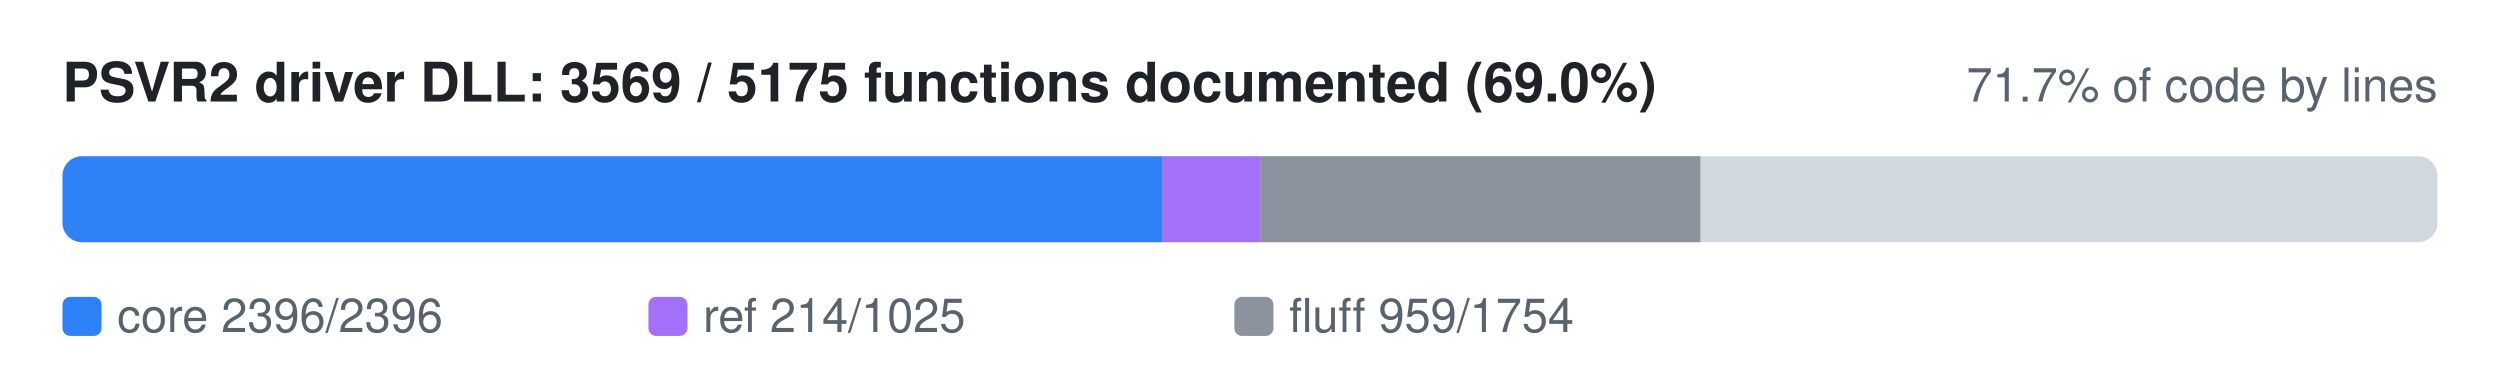
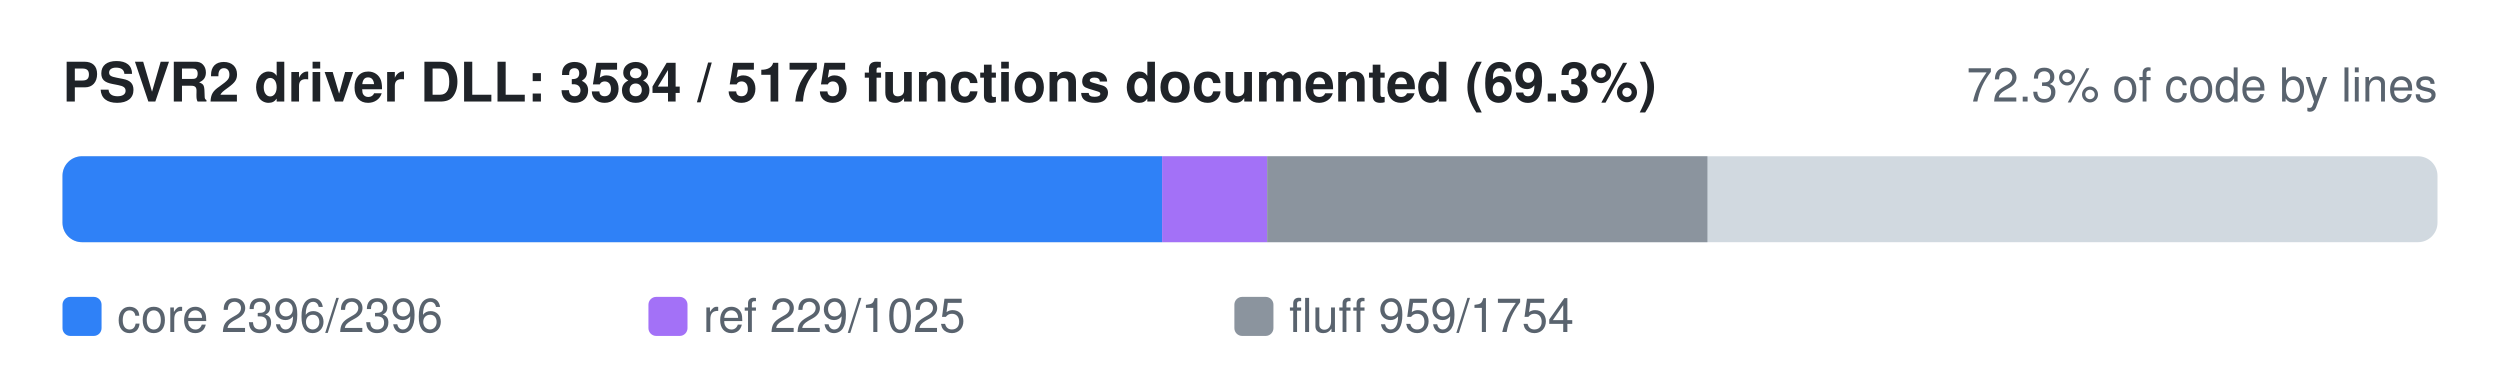
- <svg xmlns="http://www.w3.org/2000/svg" width="640" height="96" viewBox="0 0 640 96" role="img" aria-label="PSVR2 DLL: 3569 of 5175 functions documented">
+ <svg xmlns="http://www.w3.org/2000/svg" width="640" height="96" viewBox="0 0 640 96" role="img" aria-label="PSVR2 DLL: 3584 of 5175 functions documented">
  <style>
text{font:600 14px -apple-system,Segoe UI,Helvetica,Arial,sans-serif;fill:#1f2328}
.s{font-weight:400;font-size:12px;fill:#59636e}
.track{fill:#d1d9e0}
@media (prefers-color-scheme:dark){text{fill:#f0f6fc}.s{fill:#9198a1}.track{fill:#3d444d}}
</style>
-   <text x="16" y="26">PSVR2 driver DLL: 3569 / 5175 functions documented (69.0%)</text>
-   <text x="624" y="26" text-anchor="end" class="s">71.7% of code by lines</text>
+   <text x="16" y="26">PSVR2 driver DLL: 3584 / 5175 functions documented (69.3%)</text>
+   <text x="624" y="26" text-anchor="end" class="s">72.3% of code by lines</text>
  <rect class="track" x="16" y="40" width="608" height="22" rx="5" />
  <clipPath id="c">
    <rect x="16" y="40" width="608" height="22" rx="5" />
  </clipPath>
  <g clip-path="url(#c)">
    <rect x="16.0" y="40" width="281.5" height="22" fill="#2f81f7" />
-     <rect x="297.5" y="40" width="25.1" height="22" fill="#a371f7" />
-     <rect x="322.6" y="40" width="112.7" height="22" fill="#8b949e" />
+     <rect x="297.5" y="40" width="26.9" height="22" fill="#a371f7" />
+     <rect x="324.4" y="40" width="112.7" height="22" fill="#8b949e" />
  </g>
  <rect x="16" y="76" width="10" height="10" rx="2" fill="#2f81f7" />
  <text x="30" y="85" class="s">core 2396/2396</text>
  <rect x="166" y="76" width="10" height="10" rx="2" fill="#a371f7" />
-   <text x="180" y="85" class="s">ref 214/1025</text>
+   <text x="180" y="85" class="s">ref 229/1025</text>
  <rect x="316" y="76" width="10" height="10" rx="2" fill="#8b949e" />
  <text x="330" y="85" class="s">fluff 959/1754</text>
</svg>
